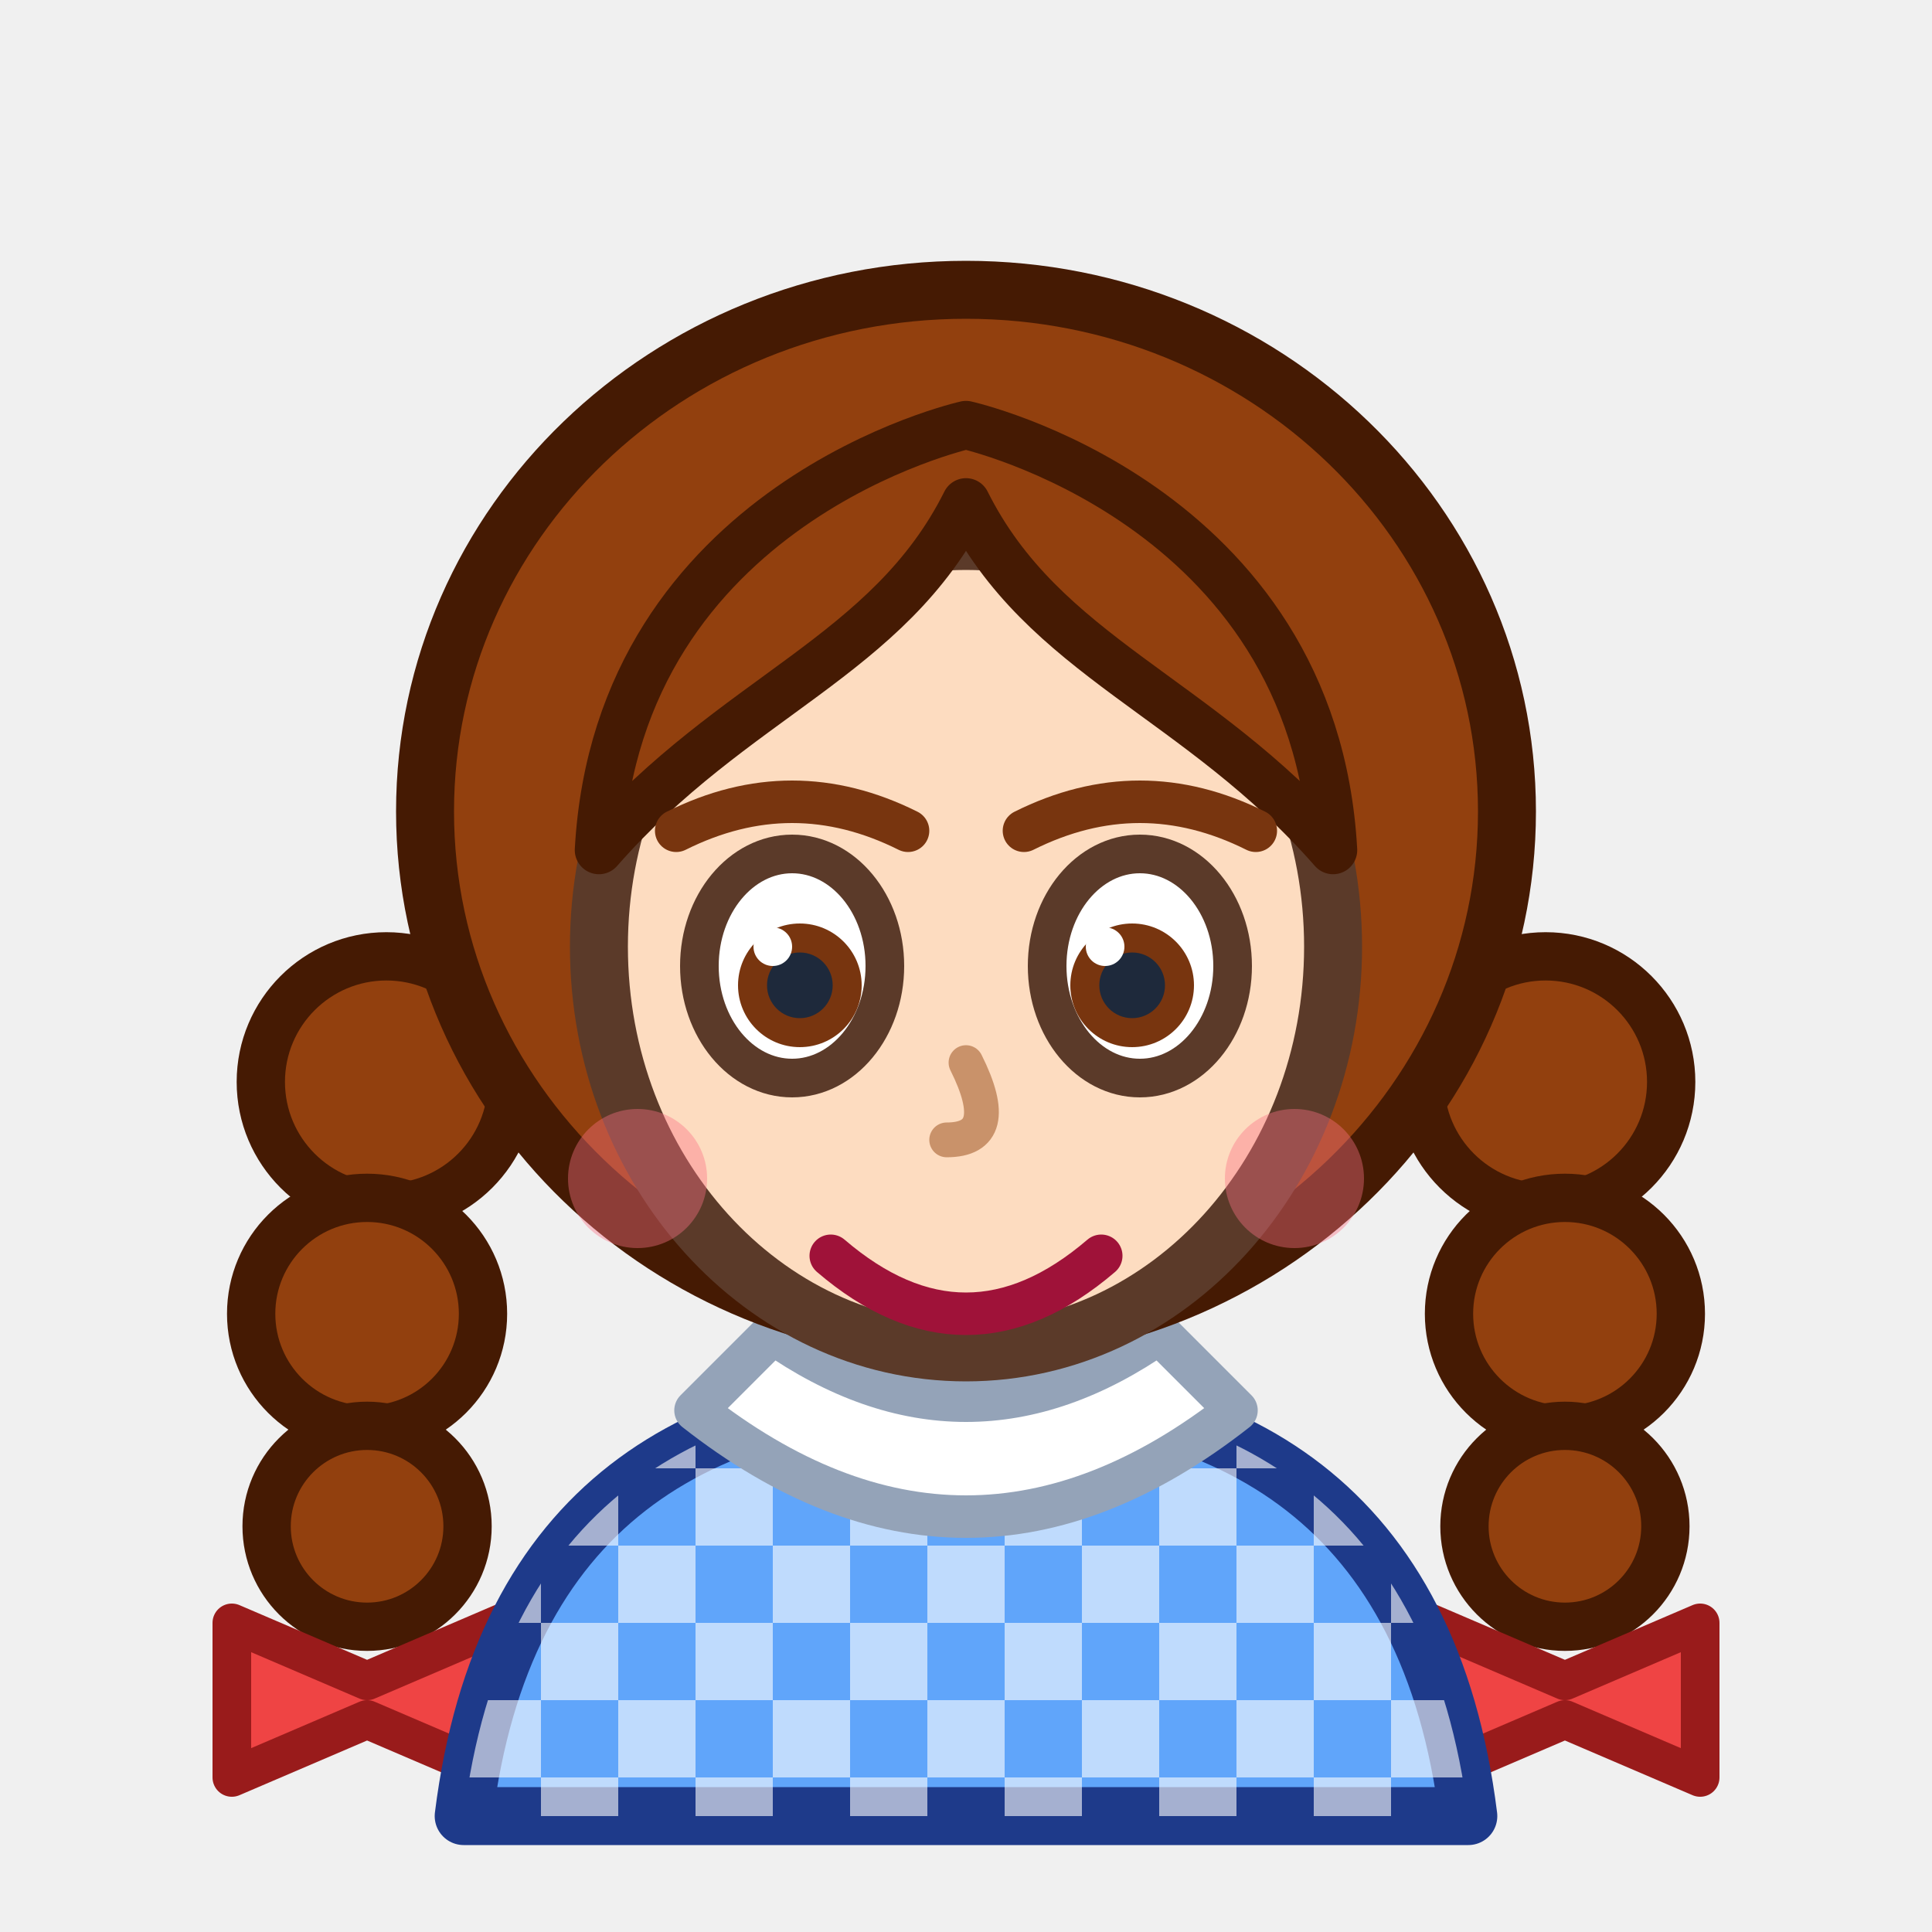
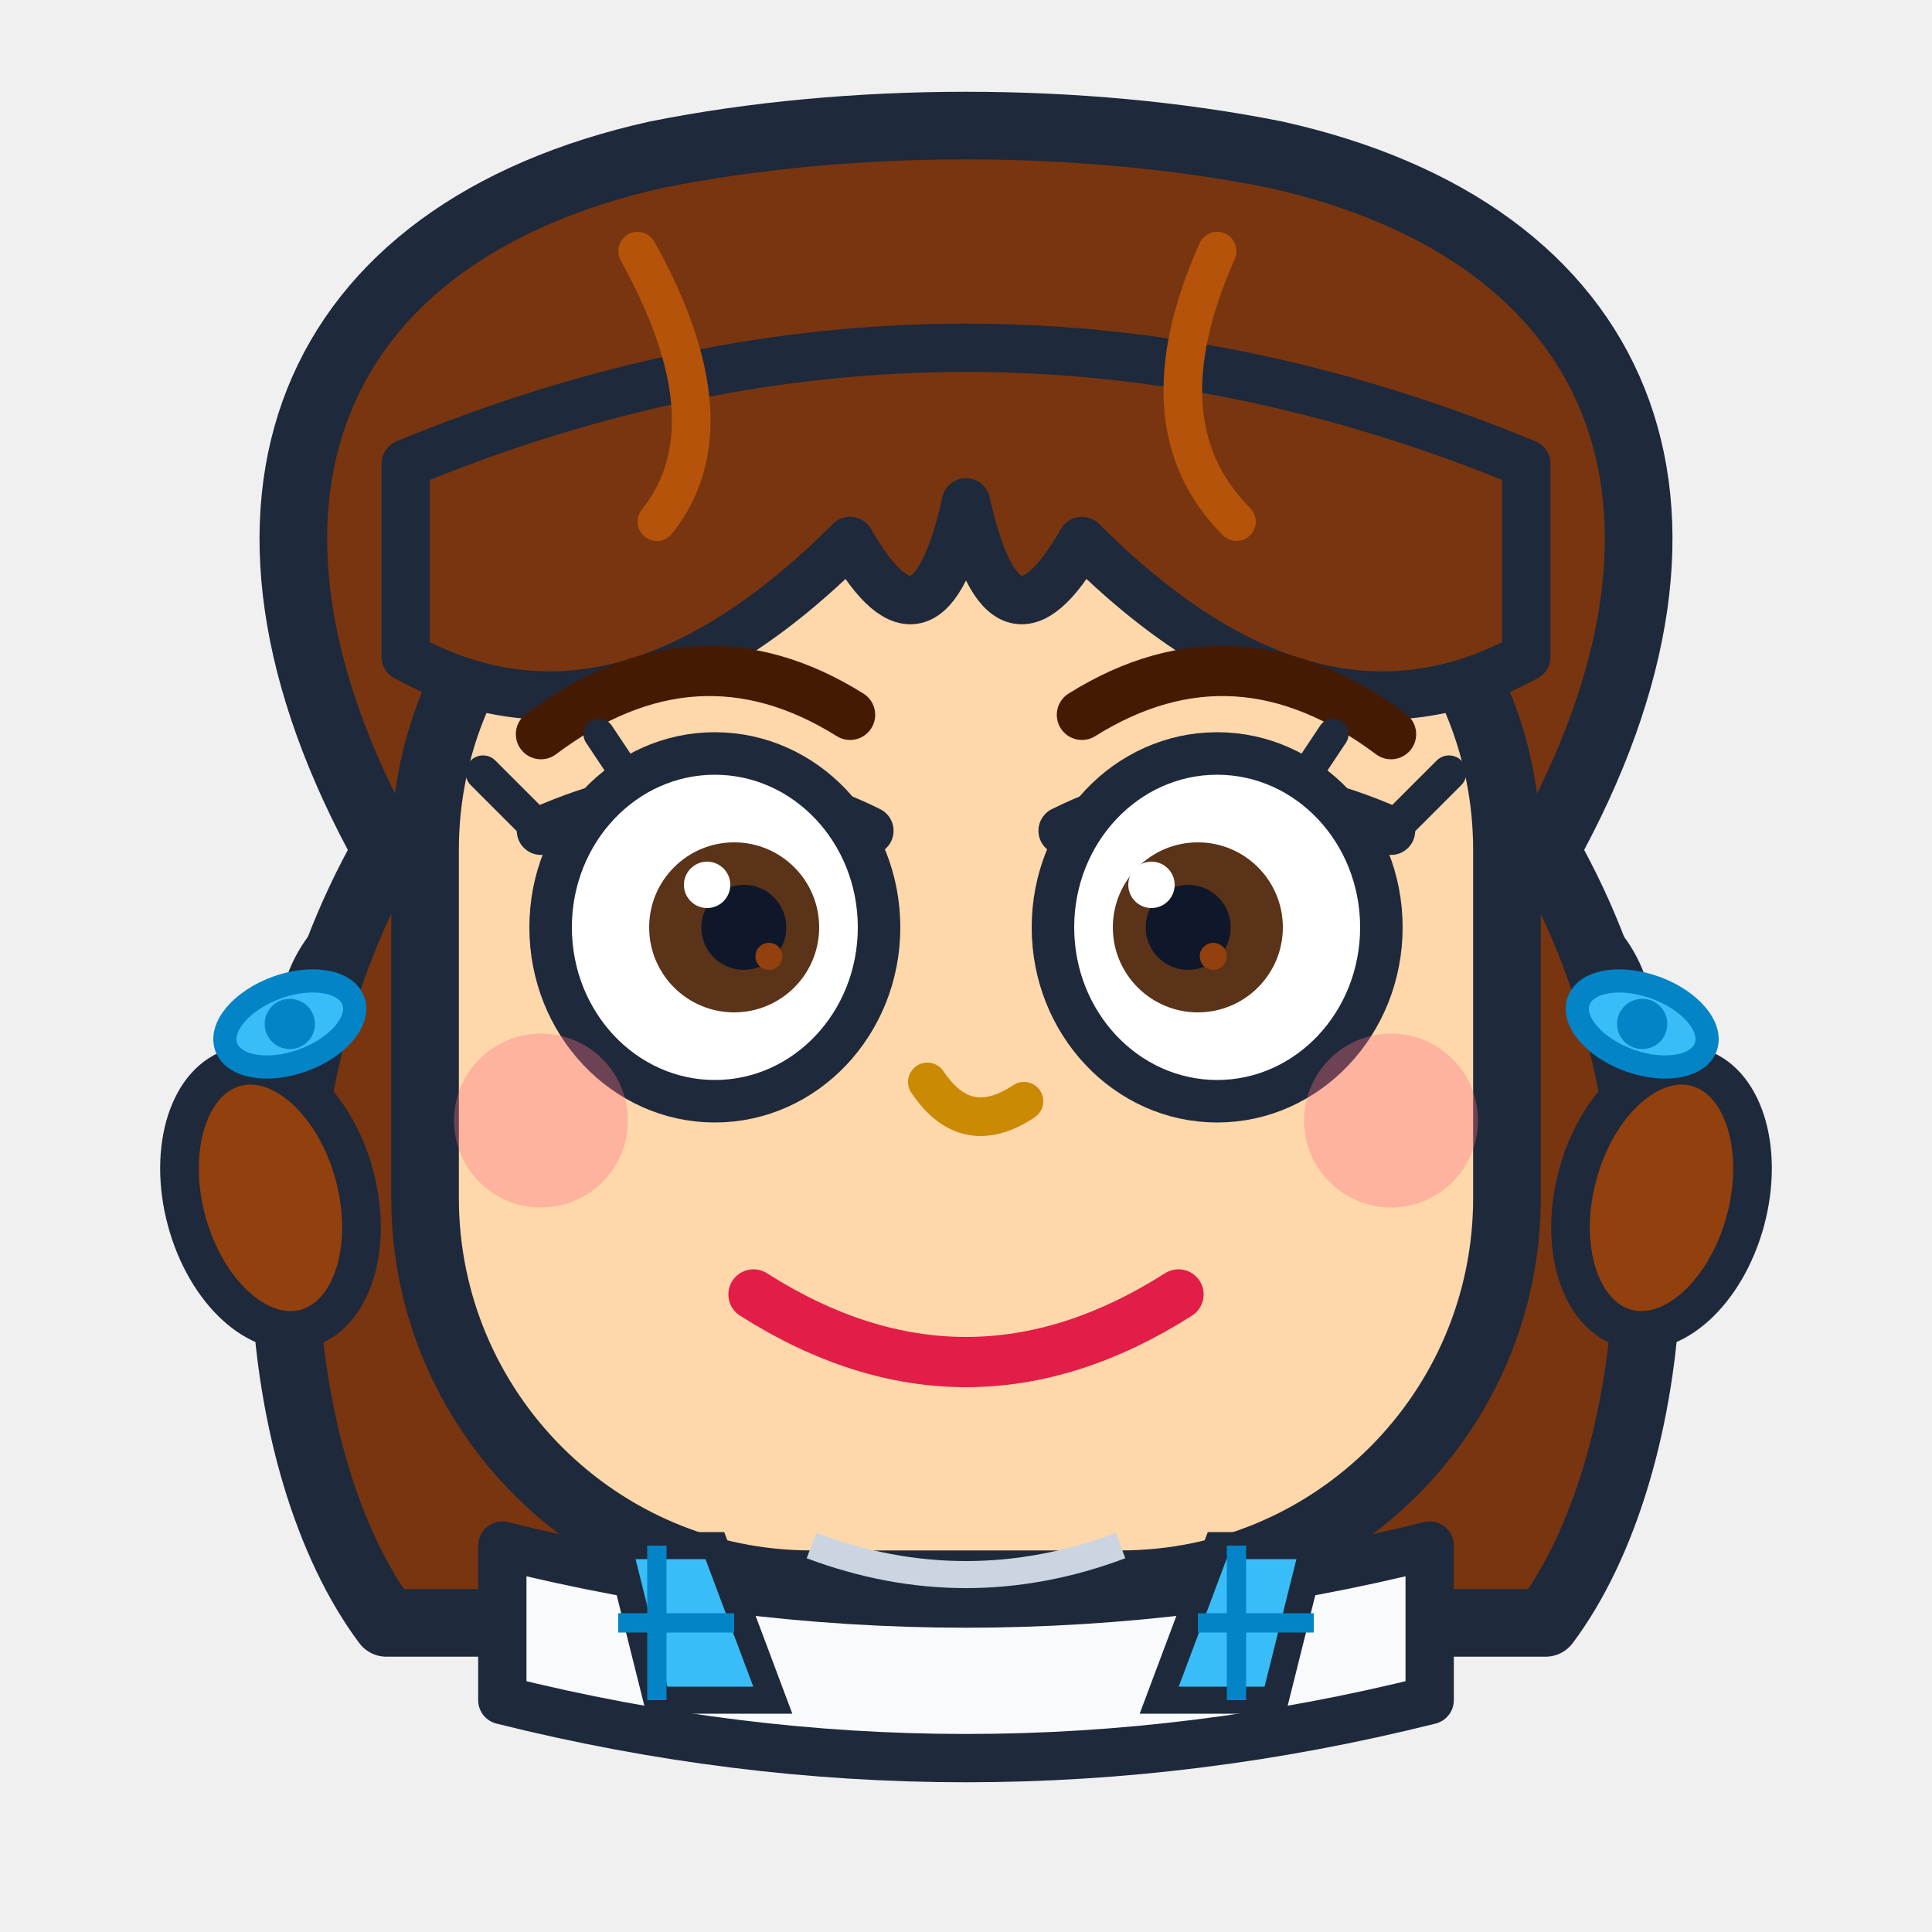
<svg xmlns="http://www.w3.org/2000/svg" viewBox="0 0 100 100" width="100%" height="100%">
-   <defs>
-     <pattern id="gingham" width="8" height="8" patternUnits="userSpaceOnUse">
-       <rect width="4" height="4" fill="#FFFFFF" opacity="0.6" />
-       <rect x="4" y="4" width="4" height="4" fill="#FFFFFF" opacity="0.6" />
-     </pattern>
-   </defs>
-   <g fill="#92400E" stroke="#451A03" stroke-width="2.5">
-     <circle cx="20" cy="56" r="6.5" />
-     <circle cx="19" cy="68" r="6" />
-     <circle cx="19" cy="79" r="5.2" />
-     <circle cx="80" cy="56" r="6.5" />
-     <circle cx="81" cy="68" r="6" />
-     <circle cx="81" cy="79" r="5.2" />
+   <ellipse cx="20" cy="54" rx="4.5" ry="6.5" fill="#FED7AA" stroke="#1E293B" stroke-width="2.5" />
+   <ellipse cx="80" cy="54" rx="4.5" ry="6.5" fill="#FED7AA" stroke="#1E293B" stroke-width="2.5" />
+   <path d="     M 20 44      C 10 26 16 12 34 8      C 44 6 56 6 66 8      C 84 12 90 26 80 44      C 88 58 86 76 80 84      L 20 84      C 14 76 12 58 20 44      Z" fill="#78350F" stroke="#1E293B" stroke-width="3.5" stroke-linejoin="round" />
+   <ellipse cx="14" cy="62" rx="4.5" ry="7" transform="rotate(-15 14 62)" fill="#92400E" stroke="#1E293B" stroke-width="2" />
+   <ellipse cx="15" cy="53" rx="3.5" ry="2" transform="rotate(-20 15 53)" fill="#38BDF8" stroke="#0284C7" stroke-width="1.2" />
+   <circle cx="15" cy="53" r="1.3" fill="#0284C7" />
+   <ellipse cx="86" cy="62" rx="4.5" ry="7" transform="rotate(15 86 62)" fill="#92400E" stroke="#1E293B" stroke-width="2" />
+   <ellipse cx="85" cy="53" rx="3.5" ry="2" transform="rotate(20 85 53)" fill="#38BDF8" stroke="#0284C7" stroke-width="1.2" />
+   <circle cx="85" cy="53" r="1.3" fill="#0284C7" />
+   <rect x="22" y="24" width="56" height="58" rx="20" fill="#FED7AA" stroke="#1E293B" stroke-width="3.5" />
+   <path d="     M 21 34      Q 32 40 44 28      Q 48 35 50 26      Q 52 35 56 28      Q 68 40 79 34      L 79 24      Q 50 12 21 24      Z" fill="#78350F" stroke="#1E293B" stroke-width="2.5" stroke-linejoin="round" />
+   <path d="M 33 13 Q 38 22 34 27" fill="none" stroke="#B45309" stroke-width="2" stroke-linecap="round" />
+   <path d="M 63 13 Q 59 22 64 27" fill="none" stroke="#B45309" stroke-width="2" stroke-linecap="round" />
+   <path d="M 28 38 Q 36 32 44 37" fill="none" stroke="#451A03" stroke-width="2.6" stroke-linecap="round" />
+   <path d="M 56 37 Q 64 32 72 38" fill="none" stroke="#451A03" stroke-width="2.6" stroke-linecap="round" />
+   <path d="M 28 43 Q 37 39 45 43" fill="none" stroke="#1E293B" stroke-width="2.5" stroke-linecap="round" />
+   <line x1="28" y1="43" x2="25" y2="40" stroke="#1E293B" stroke-width="1.8" stroke-linecap="round" />
+   <line x1="33" y1="41" x2="31" y2="38" stroke="#1E293B" stroke-width="1.6" stroke-linecap="round" />
+   <path d="M 55 43 Q 63 39 72 43" fill="none" stroke="#1E293B" stroke-width="2.5" stroke-linecap="round" />
+   <line x1="72" y1="43" x2="75" y2="40" stroke="#1E293B" stroke-width="1.8" stroke-linecap="round" />
+   <line x1="67" y1="41" x2="69" y2="38" stroke="#1E293B" stroke-width="1.6" stroke-linecap="round" />
+   <ellipse cx="37" cy="48" rx="8.5" ry="9" fill="#FFFFFF" stroke="#1E293B" stroke-width="2.2" />
+   <circle cx="38" cy="48" r="4.4" fill="#5A3319" />
+   <circle cx="38.5" cy="48" r="2.2" fill="#0F172A" />
+   <circle cx="36.6" cy="45.8" r="1.2" fill="#FFFFFF" />
+   <circle cx="39.8" cy="49.5" r="0.7" fill="#92400E" />
+   <ellipse cx="63" cy="48" rx="8.5" ry="9" fill="#FFFFFF" stroke="#1E293B" stroke-width="2.2" />
+   <circle cx="62" cy="48" r="4.4" fill="#5A3319" />
+   <circle cx="61.5" cy="48" r="2.2" fill="#0F172A" />
+   <circle cx="59.6" cy="45.8" r="1.2" fill="#FFFFFF" />
+   <circle cx="62.8" cy="49.5" r="0.7" fill="#92400E" />
+   <path d="M 48 56 Q 50 59 53 57" fill="none" stroke="#CA8A04" stroke-width="2" stroke-linecap="round" />
+   <circle cx="28" cy="58" r="4.5" fill="#FB7185" opacity="0.35" />
+   <circle cx="72" cy="58" r="4.5" fill="#FB7185" opacity="0.35" />
+   <path d="M 39 67 Q 50 74 61 67" fill="none" stroke="#E11D48" stroke-width="2.6" stroke-linecap="round" />
+   <g>
+     <path d="M 26 80 Q 50 86 74 80 L 74 88 Q 50 94 26 88 Z" fill="#F8FAFC" stroke="#1E293B" stroke-width="2.5" stroke-linejoin="round" />
+     <path d="M 32 80 L 37 80 L 40 88 L 34 88 Z" fill="#38BDF8" stroke="#1E293B" stroke-width="1.4" />
+     <path d="M 34 80 L 34 88 M 32 84 L 38 84" stroke="#0284C7" stroke-width="1" />
+     <path d="M 68 80 L 63 80 L 60 88 L 66 88 Z" fill="#38BDF8" stroke="#1E293B" stroke-width="1.4" />
+     <path d="M 64 80 L 64 88 M 62 84 L 68 84" stroke="#0284C7" stroke-width="1" />
+     <path d="M 42 80 Q 50 83 58 80" fill="none" stroke="#CBD5E1" stroke-width="1.4" />
  </g>
-   <path d="M 12 84 L 19 87 L 26 84 L 26 92 L 19 89 L 12 92 Z" fill="#EF4444" stroke="#991B1B" stroke-width="2" stroke-linejoin="round" />
-   <path d="M 74 84 L 81 87 L 88 84 L 88 92 L 81 89 L 74 92 Z" fill="#EF4444" stroke="#991B1B" stroke-width="2" stroke-linejoin="round" />
-   <path d="M 24 94 C 26 78 36 72 50 72 C 64 72 74 78 76 94 Z" fill="#60A5FA" stroke="#1E3A8A" stroke-width="3" stroke-linejoin="round" />
-   <path d="M 24 94 C 26 78 36 72 50 72 C 64 72 74 78 76 94 Z" fill="url(#gingham)" />
-   <path d="M 36 73 Q 50 84 64 73 L 60 69 Q 50 76 40 69 Z" fill="#FFFFFF" stroke="#94A3B8" stroke-width="2.2" stroke-linejoin="round" />
-   <ellipse cx="50" cy="42" rx="28" ry="27" fill="#92400E" stroke="#451A03" stroke-width="3" />
-   <ellipse cx="50" cy="49" rx="19" ry="21" fill="#FDDCC0" stroke="#5B3A29" stroke-width="3" />
-   <path d="M 31 44 C 32 26 50 22 50 22 C 50 22 68 26 69 44 C 62 36 54 34 50 26 C 46 34 38 36 31 44 Z" fill="#92400E" stroke="#451A03" stroke-width="2.5" stroke-linejoin="round" />
-   <ellipse cx="41" cy="50" rx="4.8" ry="5.8" fill="#FFFFFF" stroke="#5B3A29" stroke-width="2" />
-   <circle cx="41.4" cy="51" r="3.2" fill="#78350F" />
-   <circle cx="41.4" cy="51" r="1.7" fill="#1E293B" />
-   <circle cx="40" cy="49" r="1" fill="#FFFFFF" />
-   <ellipse cx="59" cy="50" rx="4.8" ry="5.8" fill="#FFFFFF" stroke="#5B3A29" stroke-width="2" />
-   <circle cx="58.6" cy="51" r="3.2" fill="#78350F" />
-   <circle cx="58.6" cy="51" r="1.7" fill="#1E293B" />
-   <circle cx="57.2" cy="49" r="1" fill="#FFFFFF" />
-   <path d="M 35 43 Q 41 40 47 43" fill="none" stroke="#78350F" stroke-width="2.2" stroke-linecap="round" />
-   <path d="M 65 43 Q 59 40 53 43" fill="none" stroke="#78350F" stroke-width="2.2" stroke-linecap="round" />
-   <circle cx="33" cy="61" r="3.6" fill="#FB7185" opacity="0.4" />
-   <circle cx="67" cy="61" r="3.6" fill="#FB7185" opacity="0.4" />
-   <path d="M 50 55 Q 52 59 49 59" fill="none" stroke="#C9926A" stroke-width="1.8" stroke-linecap="round" />
-   <path d="M 43 65 Q 50 71 57 65" fill="none" stroke="#9F1239" stroke-width="2.2" stroke-linecap="round" />
</svg>
